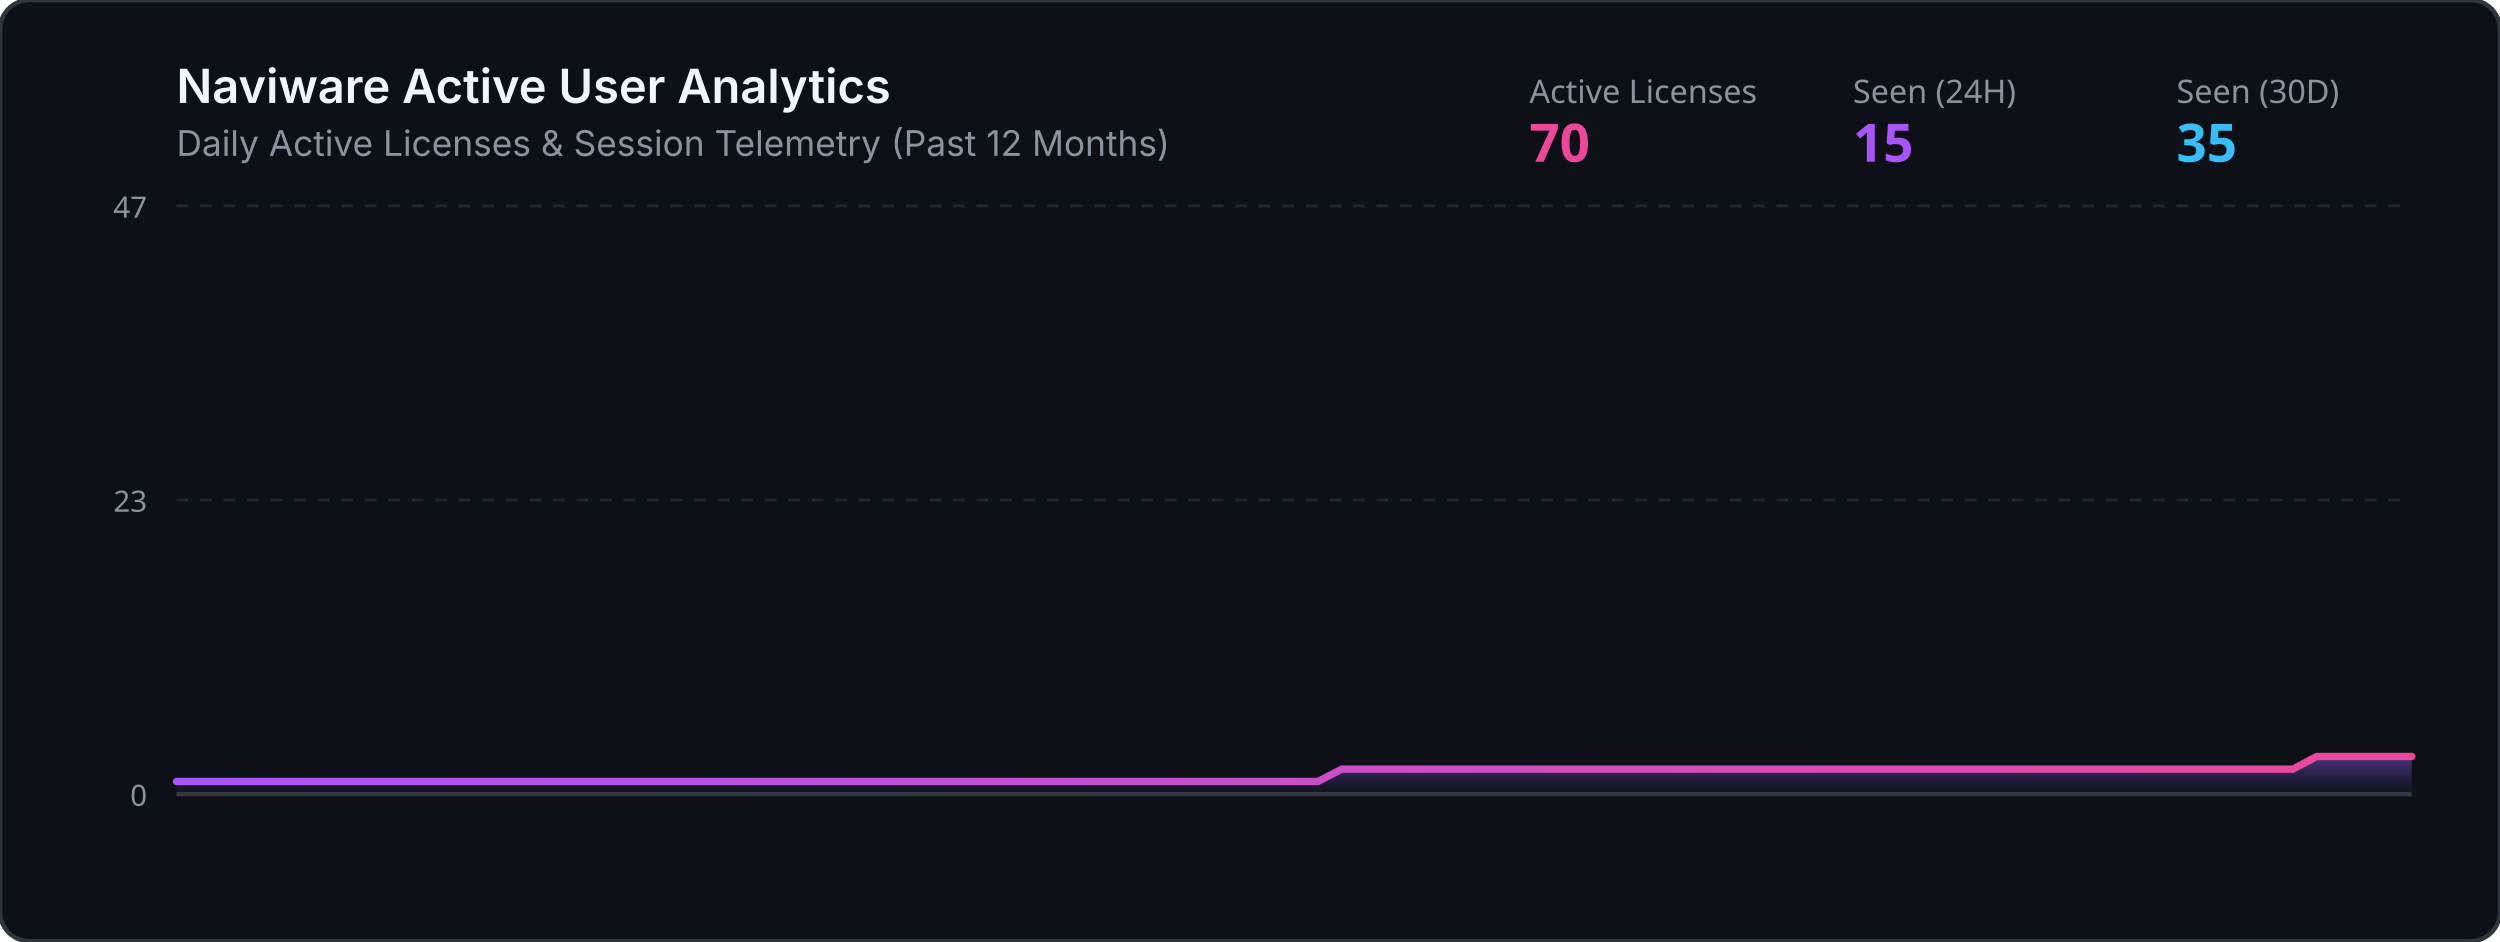
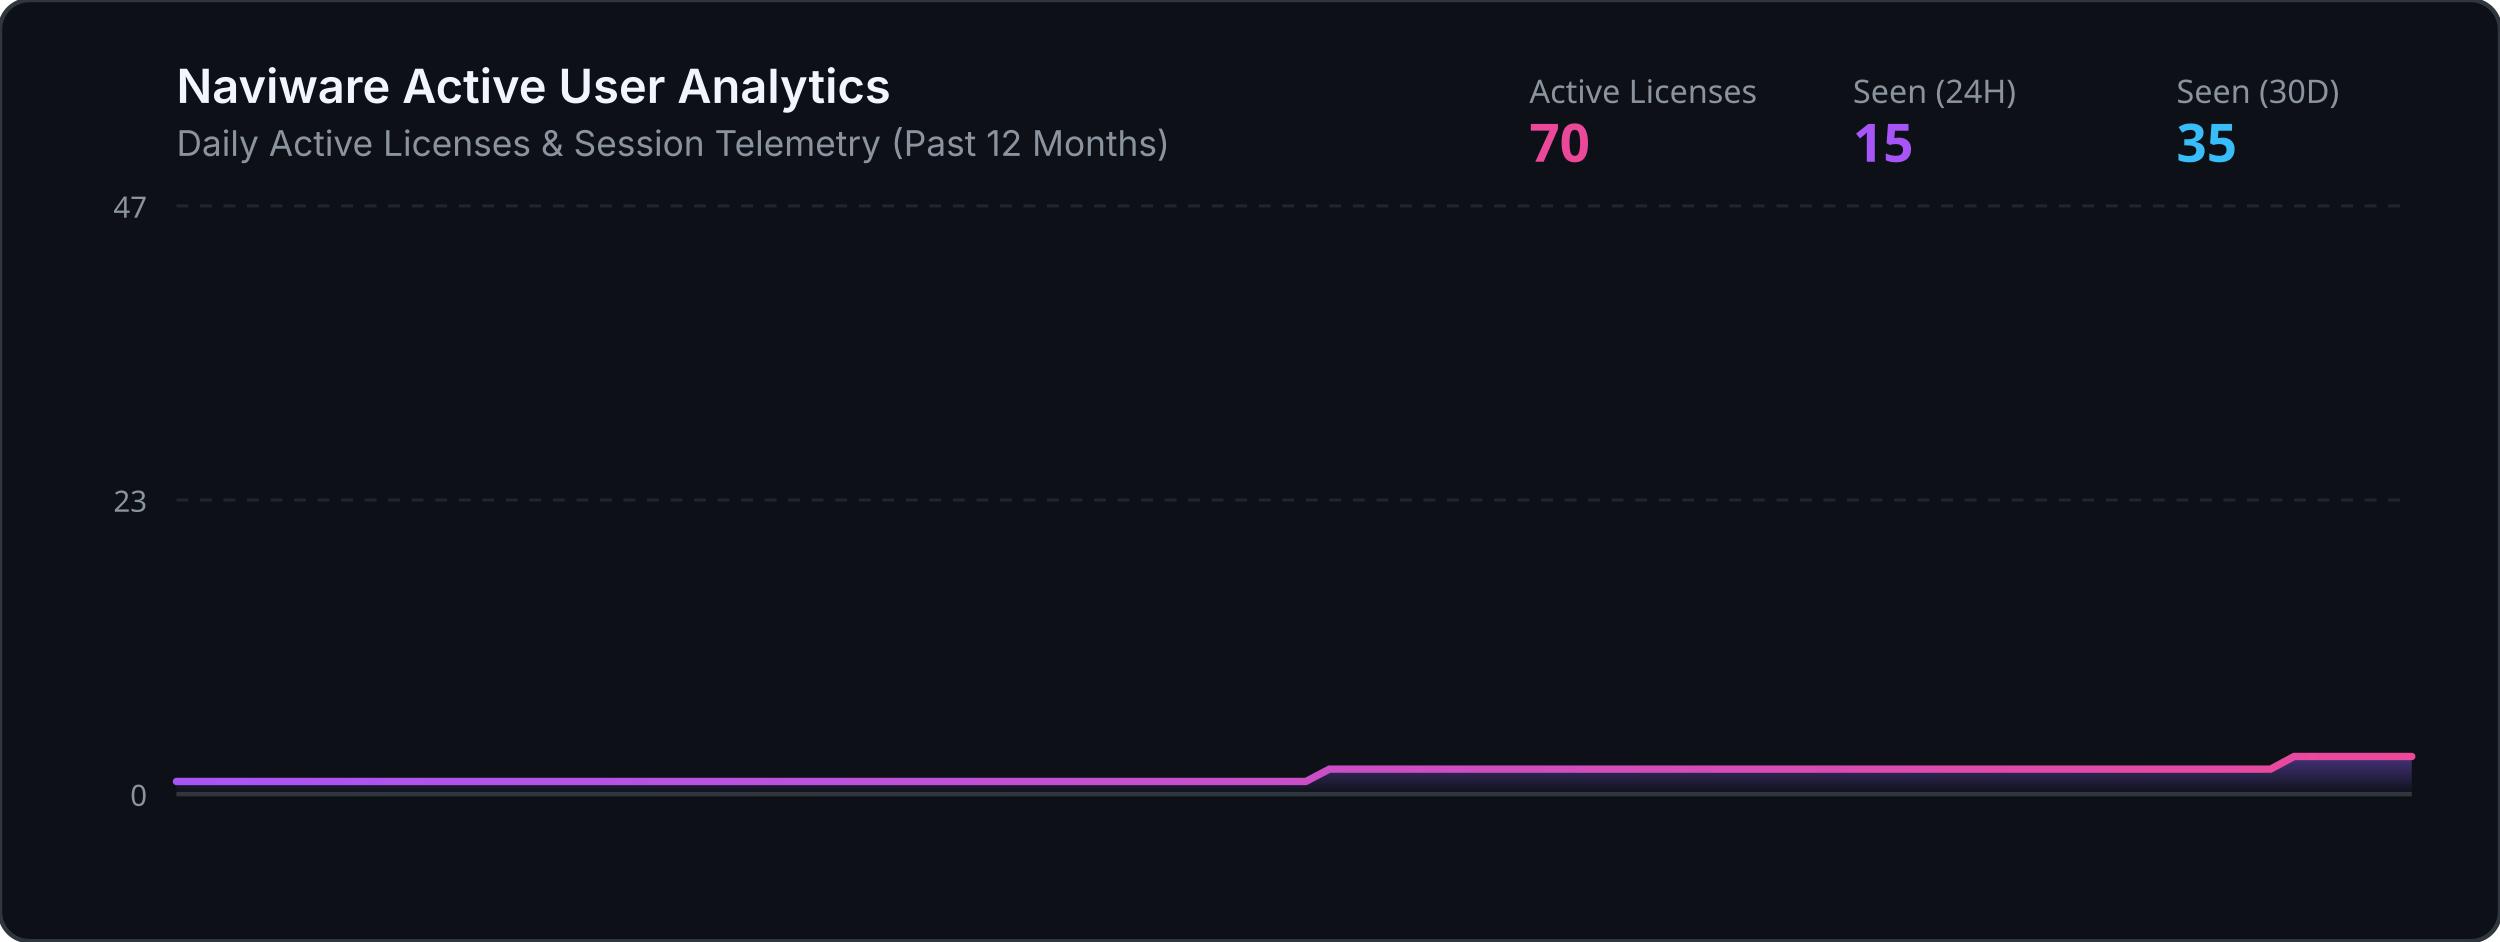
<svg xmlns="http://www.w3.org/2000/svg" viewBox="0 0 850 320" width="100%" height="320">
  <defs>
    <linearGradient id="grad" x1="0%" y1="0%" x2="0%" y2="100%">
      <stop offset="0%" stop-color="#8b5cf6" stop-opacity="0.45" />
      <stop offset="100%" stop-color="#8b5cf6" stop-opacity="0.0" />
    </linearGradient>
    <linearGradient id="lineGrad" x1="0%" y1="0%" x2="100%" y2="0%">
      <stop offset="0%" stop-color="#a855f7" />
      <stop offset="100%" stop-color="#ec4899" />
    </linearGradient>
  </defs>
  <rect width="850" height="320" rx="10" fill="#0d1117" stroke="#30363d" stroke-width="1.5" />
  <text x="60" y="35" fill="#f0f6fc" font-family="-apple-system,BlinkMacSystemFont,Segoe UI,sans-serif" font-size="16" font-weight="600">Naviware Active User Analytics</text>
  <text x="60" y="53" fill="#8b949e" font-family="-apple-system,BlinkMacSystemFont,Segoe UI,sans-serif" font-size="12">Daily Active Licenses &amp; Session Telemetry (Past 12 Months)</text>
  <text x="520" y="35" fill="#8b949e" font-family="sans-serif" font-size="11">Active Licenses</text>
  <text x="520" y="55" fill="#ec4899" font-family="sans-serif" font-size="18" font-weight="bold">70</text>
  <text x="630" y="35" fill="#8b949e" font-family="sans-serif" font-size="11">Seen (24H)</text>
  <text x="630" y="55" fill="#a855f7" font-family="sans-serif" font-size="18" font-weight="bold">15</text>
  <text x="740" y="35" fill="#8b949e" font-family="sans-serif" font-size="11">Seen (30D)</text>
  <text x="740" y="55" fill="#38bdf8" font-family="sans-serif" font-size="18" font-weight="bold">35</text>
  <line x1="60" y1="70" x2="820" y2="70" stroke="#21262d" stroke-width="1" stroke-dasharray="4" />
  <line x1="60" y1="170.0" x2="820" y2="170.0" stroke="#21262d" stroke-width="1" stroke-dasharray="4" />
  <line x1="60" y1="270" x2="820" y2="270" stroke="#30363d" stroke-width="1.5" />
  <text x="50" y="74" fill="#8b949e" font-family="sans-serif" font-size="10" text-anchor="end">47</text>
  <text x="50" y="174.0" fill="#8b949e" font-family="sans-serif" font-size="10" text-anchor="end">23</text>
  <text x="50" y="274" fill="#8b949e" font-family="sans-serif" font-size="10" text-anchor="end">0</text>
-   <polygon points="60,270 60.0,265.7 68.1,265.7 76.2,265.7 84.3,265.7 92.3,265.7 100.4,265.7 108.5,265.7 116.6,265.7 124.7,265.7 132.8,265.7 140.9,265.7 148.9,265.7 157.0,265.7 165.1,265.7 173.2,265.7 181.3,265.7 189.4,265.7 197.4,265.7 205.5,265.7 213.6,265.7 221.7,265.7 229.8,265.7 237.9,265.7 246.0,265.7 254.0,265.7 262.1,265.7 270.2,265.7 278.3,265.7 286.4,265.7 294.5,265.7 302.6,265.7 310.6,265.7 318.7,265.7 326.8,265.7 334.9,265.7 343.0,265.7 351.1,265.7 359.1,265.7 367.2,265.7 375.3,265.7 383.4,265.7 391.5,265.7 399.6,265.7 407.7,265.7 415.7,265.7 423.8,265.7 431.9,265.7 440.0,265.7 448.1,265.7 456.2,261.5 464.3,261.5 472.3,261.5 480.4,261.5 488.5,261.5 496.6,261.5 504.7,261.5 512.8,261.5 520.9,261.5 528.9,261.5 537.0,261.5 545.1,261.5 553.2,261.5 561.3,261.5 569.4,261.5 577.4,261.5 585.5,261.5 593.6,261.5 601.7,261.5 609.8,261.5 617.9,261.5 626.0,261.5 634.0,261.5 642.1,261.5 650.2,261.5 658.3,261.5 666.4,261.5 674.5,261.5 682.6,261.5 690.6,261.5 698.7,261.5 706.8,261.5 714.9,261.5 723.0,261.5 731.1,261.5 739.1,261.5 747.2,261.5 755.3,261.5 763.4,261.5 771.5,261.5 779.6,261.5 787.7,257.2 795.7,257.2 803.8,257.2 811.9,257.2 820.0,257.2 820,270" fill="url(#grad)" />
-   <polyline points="60.0,265.7 68.1,265.7 76.2,265.7 84.3,265.7 92.3,265.7 100.4,265.7 108.5,265.7 116.6,265.7 124.7,265.7 132.8,265.7 140.9,265.7 148.9,265.7 157.0,265.7 165.1,265.7 173.2,265.7 181.3,265.7 189.4,265.7 197.4,265.7 205.5,265.7 213.6,265.7 221.7,265.7 229.8,265.7 237.9,265.7 246.0,265.7 254.0,265.7 262.1,265.7 270.2,265.7 278.3,265.7 286.4,265.7 294.5,265.7 302.6,265.7 310.6,265.7 318.7,265.7 326.8,265.7 334.9,265.7 343.0,265.7 351.1,265.7 359.1,265.7 367.2,265.7 375.3,265.7 383.4,265.7 391.5,265.7 399.6,265.7 407.7,265.7 415.7,265.7 423.8,265.7 431.9,265.7 440.0,265.7 448.1,265.7 456.2,261.5 464.3,261.5 472.3,261.5 480.4,261.5 488.5,261.5 496.6,261.5 504.7,261.5 512.8,261.5 520.9,261.5 528.9,261.5 537.0,261.5 545.1,261.5 553.2,261.5 561.3,261.5 569.4,261.5 577.4,261.5 585.5,261.5 593.6,261.5 601.7,261.5 609.8,261.5 617.9,261.5 626.0,261.5 634.0,261.5 642.1,261.5 650.2,261.5 658.3,261.5 666.4,261.5 674.5,261.5 682.6,261.5 690.6,261.5 698.7,261.5 706.8,261.5 714.9,261.5 723.0,261.5 731.1,261.5 739.1,261.5 747.2,261.5 755.3,261.5 763.4,261.5 771.5,261.5 779.6,261.5 787.7,257.2 795.7,257.2 803.8,257.2 811.9,257.2 820.0,257.2" fill="none" stroke="url(#lineGrad)" stroke-width="2.5" stroke-linecap="round" stroke-linejoin="round" />
+   <polygon points="60,270 60.0,265.7 68.0,265.7 76.0,265.7 84.0,265.7 92.0,265.7 100.0,265.7 108.0,265.7 116.0,265.7 124.0,265.7 132.0,265.7 140.0,265.7 148.0,265.7 156.0,265.7 164.0,265.7 172.0,265.7 180.0,265.7 188.0,265.7 196.0,265.7 204.0,265.7 212.0,265.7 220.0,265.7 228.0,265.7 236.0,265.7 244.0,265.7 252.0,265.7 260.0,265.7 268.0,265.7 276.0,265.7 284.0,265.7 292.0,265.7 300.0,265.7 308.0,265.7 316.0,265.7 324.0,265.7 332.0,265.7 340.0,265.7 348.0,265.7 356.0,265.7 364.0,265.7 372.0,265.7 380.0,265.7 388.0,265.7 396.0,265.7 404.0,265.7 412.0,265.7 420.0,265.7 428.0,265.7 436.0,265.7 444.0,265.7 452.0,261.5 460.0,261.5 468.0,261.5 476.0,261.5 484.0,261.5 492.0,261.5 500.0,261.5 508.0,261.5 516.0,261.5 524.0,261.5 532.0,261.5 540.0,261.5 548.0,261.5 556.0,261.5 564.0,261.5 572.0,261.5 580.0,261.5 588.0,261.5 596.0,261.5 604.0,261.5 612.0,261.5 620.0,261.5 628.0,261.5 636.0,261.5 644.0,261.5 652.0,261.5 660.0,261.5 668.0,261.5 676.0,261.5 684.0,261.5 692.0,261.5 700.0,261.5 708.0,261.5 716.0,261.5 724.0,261.5 732.0,261.5 740.0,261.5 748.0,261.5 756.0,261.5 764.0,261.5 772.0,261.5 780.0,257.2 788.0,257.2 796.0,257.2 804.0,257.2 812.0,257.2 820.0,257.2 820,270" fill="url(#grad)" />
+   <polyline points="60.0,265.7 68.0,265.7 76.0,265.7 84.0,265.7 92.0,265.7 100.0,265.7 108.0,265.7 116.0,265.7 124.0,265.7 132.0,265.7 140.0,265.7 148.0,265.7 156.0,265.7 164.0,265.7 172.0,265.7 180.0,265.7 188.0,265.7 196.0,265.7 204.0,265.7 212.0,265.7 220.0,265.7 228.0,265.7 236.0,265.7 244.0,265.7 252.0,265.7 260.0,265.7 268.0,265.7 276.0,265.7 284.0,265.7 292.0,265.7 300.0,265.7 308.0,265.7 316.0,265.7 324.0,265.7 332.0,265.7 340.0,265.7 348.0,265.7 356.0,265.7 364.0,265.7 372.0,265.7 380.0,265.7 388.0,265.7 396.0,265.7 404.0,265.7 412.0,265.7 420.0,265.7 428.0,265.7 436.0,265.7 444.0,265.7 452.0,261.5 460.0,261.5 468.0,261.5 476.0,261.5 484.0,261.5 492.0,261.5 500.0,261.5 508.0,261.5 516.0,261.5 524.0,261.5 532.0,261.5 540.0,261.5 548.0,261.5 556.0,261.5 564.0,261.5 572.0,261.5 580.0,261.5 588.0,261.5 596.0,261.5 604.0,261.5 612.0,261.5 620.0,261.5 628.0,261.5 636.0,261.5 644.0,261.5 652.0,261.5 660.0,261.5 668.0,261.5 676.0,261.5 684.0,261.5 692.0,261.5 700.0,261.5 708.0,261.5 716.0,261.5 724.0,261.5 732.0,261.5 740.0,261.5 748.0,261.5 756.0,261.5 764.0,261.5 772.0,261.5 780.0,257.2 788.0,257.2 796.0,257.2 804.0,257.2 812.0,257.2 820.0,257.2" fill="none" stroke="url(#lineGrad)" stroke-width="2.5" stroke-linecap="round" stroke-linejoin="round" />
</svg>
